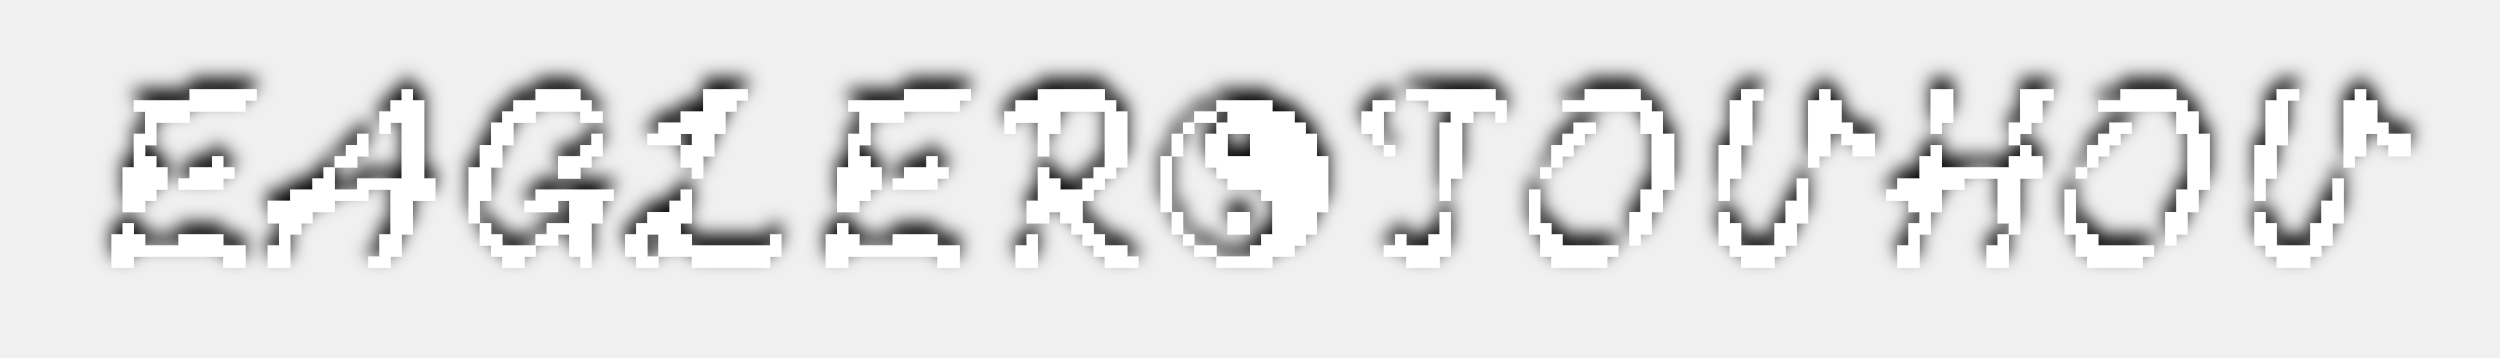
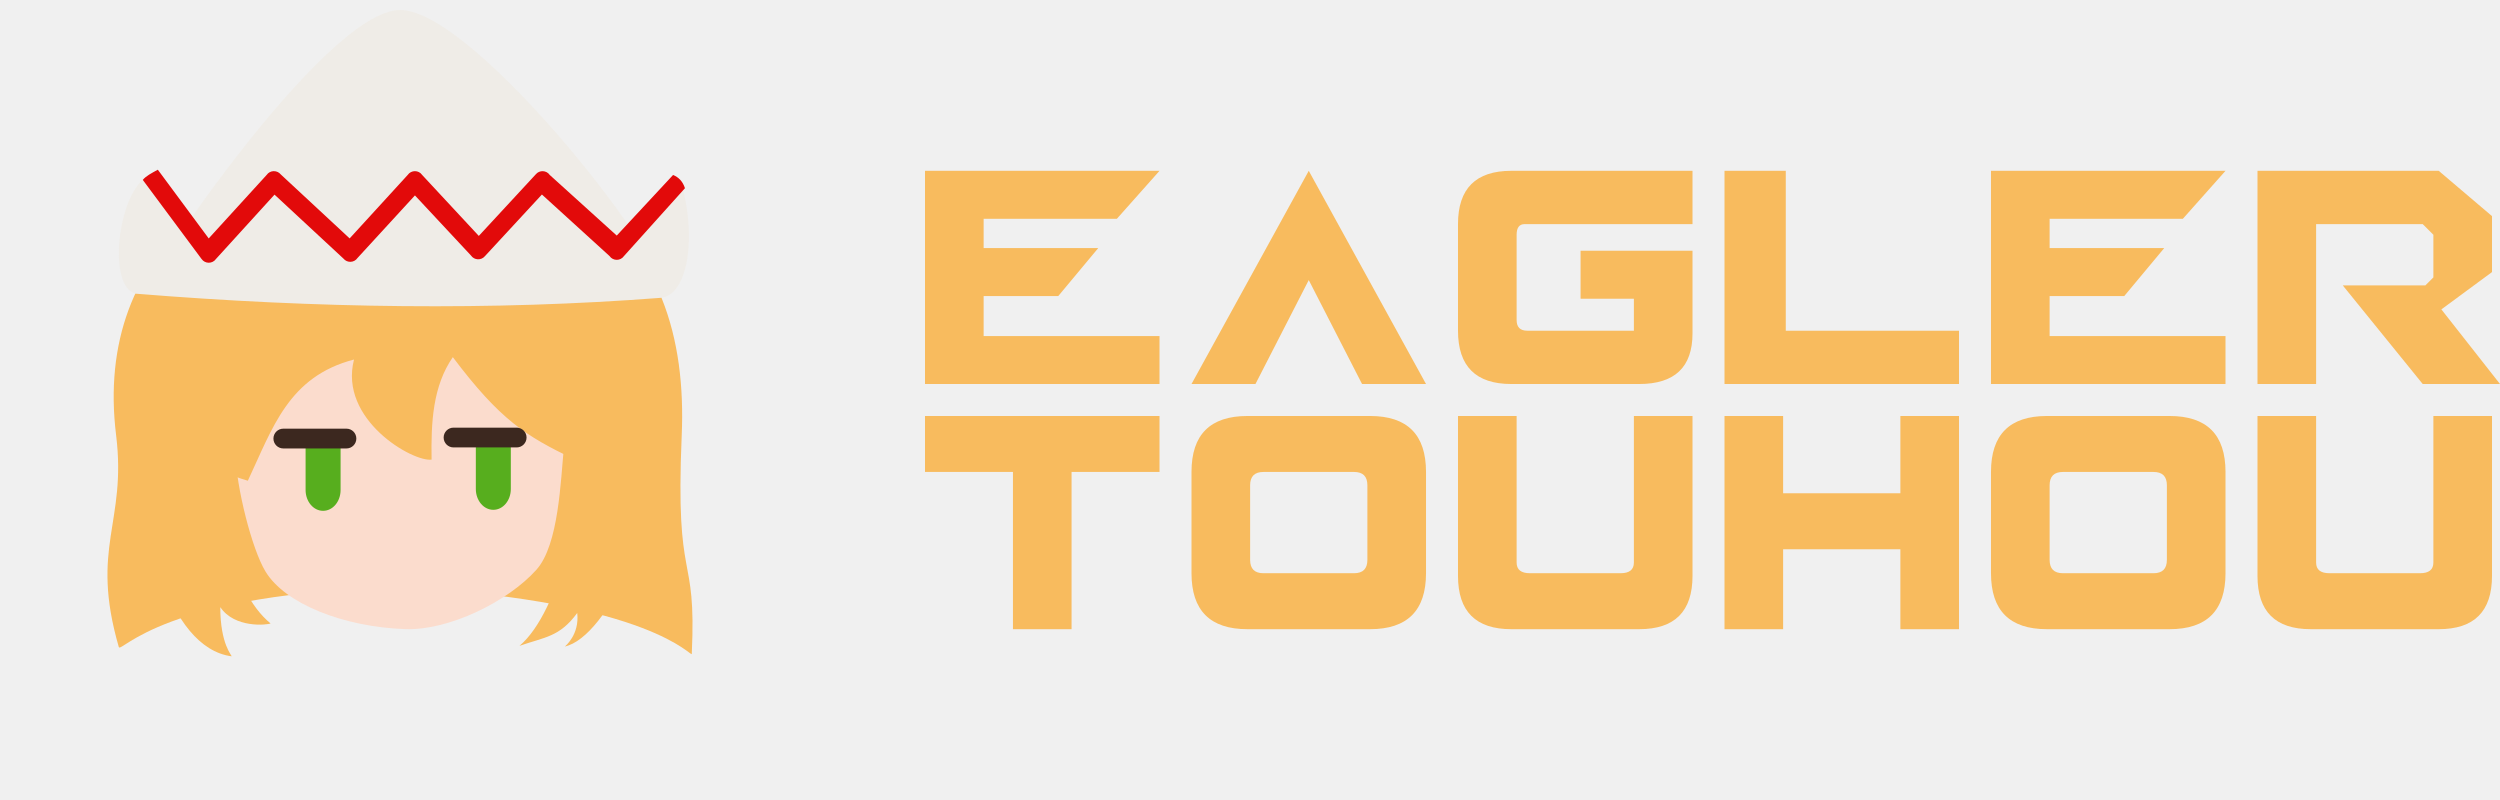
- <svg xmlns="http://www.w3.org/2000/svg" viewBox="0 0 224 32" role="img" aria-labelledby="title">
-   <defs>
-     <filter id="wordmark-shadow" x="-8%" y="-20%" width="116%" height="150%">
-       <feDropShadow dx="0" dy="1" stdDeviation="0.8" flood-color="#000" flood-opacity="1" />
-     </filter>
+ <svg xmlns="http://www.w3.org/2000/svg" xmlns:ns1="http://www.openswatchbook.org/uri/2009/osb" xmlns:xlink="http://www.w3.org/1999/xlink" viewBox="0 0 1000 320" width="1000" height="320" role="img" aria-label="EAGLER TOUHOU">
+   <style>.wordmark{fill:rgb(248 187 94)}@media(prefers-color-scheme:dark){.wordmark{fill:rgb(248 187 94)}}</style>
+   <defs id="defs851">
+     <linearGradient id="linearGradient6530">
+       <stop style="stop-color:#71178b;stop-opacity:1" offset="0" id="stop6526" />
+       <stop style="stop-color:#955a34;stop-opacity:1" offset="1" id="stop6528" />
+     </linearGradient>
+     <linearGradient ns1:paint="solid" id="linearGradient7231">
+       <stop id="stop7229" offset="0" style="stop-color:#b3b3b3;stop-opacity:1;" />
+     </linearGradient>
+     <linearGradient gradientUnits="userSpaceOnUse" y2="251.62" x2="235.608" y1="228.803" x1="235.74" id="linearGradient6362" xlink:href="#linearGradient6530" />
+     <linearGradient gradientUnits="userSpaceOnUse" y2="255.083" x2="235.264" y1="227.589" x1="235.264" id="linearGradient6364" xlink:href="#linearGradient6530" />
+     <linearGradient gradientUnits="userSpaceOnUse" y2="252.929" x2="234.942" y1="231.561" x1="234.942" id="linearGradient6366" xlink:href="#linearGradient6530" />
  </defs>
-   <g fill="#fff" filter="url(#wordmark-shadow)" transform="translate(8 24) scale(1 -1)">
-     <path d="M3 9H6V6H3ZM9 16H14V14H9ZM5 15H9V13H5ZM8 3H12V1H8ZM9 9H12V7H9ZM2 3H5V1H2ZM12 2H14V0H12ZM4 12H5V9H4ZM5 2H8V1H5ZM5 13H6V11H5ZM6 9H7V7H6ZM3 6H5V5H3ZM2 1H4V0H2ZM14 16H15V15H14ZM4 15H5V14H4ZM5 10H6V9H5ZM11 10H12V9H11ZM12 9H13V8H12ZM8 8H9V7H8ZM3 4H4V3H3Z" />
-     <path transform="translate(16)" d="M12 15H14V6H12ZM2 7H6V5H2ZM11 6H13V3H11ZM0 6H2V4H0ZM10 3H12V1H10ZM0 2H2V0H0ZM8 8H12V7H8ZM6 7H9V6H6ZM11 15H12V13H11ZM10 14H11V12H10ZM8 12H9V10H8ZM7 11H8V9H7ZM5 9H6V7H5ZM14 8H15V6H14ZM2 5H4V4H2ZM1 4H3V3H1ZM9 1H11V0H9ZM12 16H13V15H12ZM6 10H7V9H6ZM4 8H5V7H4ZM11 7H12V6H11ZM1 3H2V2H1Z" />
-     <path transform="translate(32)" d="M11 7H14V4H11ZM8 16H12V14H8ZM2 9H4V6H2ZM11 4H13V1H11ZM6 15H8V13H6ZM4 13H6V11H4ZM3 11H5V9H3ZM10 10H12V8H10ZM8 7H10V5H8ZM5 2H7V0H5ZM12 15H13V13H12ZM13 12H14V10H13ZM12 11H13V9H12ZM2 6H3V4H2ZM3 4H4V2H3ZM9 4H11V3H9ZM4 3H5V1H4ZM8 3H10V2H8ZM5 14H6V13H5ZM13 14H14V13H13ZM10 7H11V6H10ZM14 7H15V6H14ZM7 6H8V5H7ZM7 2H8V1H7ZM12 1H13V0H12Z" />
-     <path transform="translate(48)" d="M6 2H13V0H6ZM7 16H9V12H7ZM3 5H5V1H3ZM5 14H7V12H5ZM3 13H5V11H3ZM6 12H8V10H6ZM0 3H2V1H0ZM5 7H6V4H5ZM9 16H11V15H9ZM5 11H6V9H5ZM6 10H7V8H6ZM2 5H3V3H2ZM5 3H6V1H5ZM13 3H14V1H13ZM1 1H3V0H1ZM9 15H10V14H9ZM2 12H3V11H2ZM4 6H5V5H4ZM1 4H2V3H1Z" />
-     <path transform="translate(64)" d="M3 9H6V6H3ZM9 16H14V14H9ZM5 15H9V13H5ZM8 3H12V1H8ZM9 9H12V7H9ZM2 3H5V1H2ZM12 2H14V0H12ZM4 12H5V9H4ZM5 2H8V1H5ZM5 13H6V11H5ZM6 9H7V7H6ZM3 6H5V5H3ZM2 1H4V0H2ZM14 16H15V15H14ZM4 15H5V14H4ZM5 10H6V9H5ZM11 10H12V9H11ZM12 9H13V8H12ZM8 8H9V7H8ZM3 4H4V3H3Z" />
-     <path transform="translate(80)" d="M5 16H11V14H5ZM11 14H13V9H11ZM5 7H9V5H5ZM3 15H5V13H3ZM5 14H7V12H5ZM3 2H5V0H3ZM11 2H13V0H11ZM2 14H3V12H2ZM5 12H6V10H5ZM5 9H6V7H5ZM10 9H12V8H10ZM9 8H11V7H9ZM4 6H5V4H4ZM7 5H9V4H7ZM8 4H10V3H8ZM9 3H11V2H9ZM11 15H12V14H11ZM6 8H7V7H6ZM9 7H10V6H9ZM5 5H6V4H5ZM4 3H5V2H4ZM10 2H11V1H10ZM13 1H14V0H13Z" />
-     <path transform="translate(96)" d="M8 13H13V7H8ZM10 7H14V3H10ZM6 15H10V13H6ZM4 12H6V9H4ZM6 10H8V7H6ZM13 10H15V7H13ZM9 3H12V1H9ZM6 5H8V3H6ZM0 10H1V5H0ZM5 1H10V0H5ZM5 13H8V12H5ZM3 14H5V13H3ZM10 14H12V13H10ZM1 12H2V10H1ZM13 12H14V10H13ZM14 7H15V5H14ZM1 5H2V3H1ZM3 2H5V1H3ZM5 15H6V14H5ZM2 13H3V12H2ZM5 9H6V8H5ZM9 7H10V6H9ZM2 3H3V2H2ZM12 3H13V2H12ZM8 2H9V1H8Z" />
-     <path transform="translate(112)" d="M8 16H14V14H8ZM9 13H11V8H9ZM6 2H9V0H6ZM2 14H4V12H2ZM9 5H10V1H9ZM6 16H8V15H6ZM3 15H5V14H3ZM14 15H15V13H14ZM10 14H12V13H10ZM9 8H10V6H9ZM5 3H6V1H5ZM3 12H4V11H3ZM4 11H5V10H4ZM8 3H9V2H8ZM4 2H5V1H4Z" />
-     <path transform="translate(128)" d="M6 16H11V14H6ZM12 12H14V7H12ZM3 2H8V0H3ZM11 14H13V12H11ZM11 7H13V5H11ZM10 5H12V3H10ZM1 7H2V3H1ZM2 4H3V1H2ZM4 15H6V14H4ZM5 13H7V12H5ZM4 12H6V11H4ZM3 11H5V10H3ZM11 15H12V14H11ZM3 10H4V9H3ZM2 9H3V8H2ZM3 3H4V2H3ZM10 3H11V2H10ZM8 2H9V1H8Z" />
-     <path transform="translate(144)" d="M10 15H13V12H10ZM3 15H5V11H3ZM2 11H4V8H2ZM4 2H7V0H4ZM10 12H12V10H10ZM14 12H16V10H14ZM8 6H10V4H8ZM2 4H4V2H2ZM7 4H9V2H7ZM4 16H6V15H4ZM13 13H14V11H13ZM2 8H3V6H2ZM9 8H10V6H9ZM11 16H12V15H11ZM10 10H11V9H10ZM2 5H3V4H2ZM3 2H4V1H3ZM7 2H8V1H7Z" />
-     <path transform="translate(160)" d="M3 8H6V5H3ZM11 9H13V4H11ZM5 16H7V13H5ZM13 16H15V13H13ZM4 10H6V8H4ZM13 10H15V8H13ZM6 9H8V7H6ZM2 2H4V0H2ZM10 2H12V0H10ZM8 9H11V8H8ZM12 13H14V12H12ZM2 8H3V6H2ZM4 5H5V3H4ZM3 4H4V2H3ZM15 16H16V15H15ZM5 13H6V12H5ZM12 12H13V11H12ZM5 11H6V10H5ZM13 11H14V10H13ZM12 10H13V9H12ZM1 7H2V6H1ZM12 4H13V3H12ZM11 3H12V2H11Z" />
-     <path transform="translate(176)" d="M6 16H11V14H6ZM12 12H14V7H12ZM3 2H8V0H3ZM11 14H13V12H11ZM11 7H13V5H11ZM10 5H12V3H10ZM1 7H2V3H1ZM2 4H3V1H2ZM4 15H6V14H4ZM5 13H7V12H5ZM4 12H6V11H4ZM3 11H5V10H3ZM11 15H12V14H11ZM3 10H4V9H3ZM2 9H3V8H2ZM3 3H4V2H3ZM10 3H11V2H10ZM8 2H9V1H8Z" />
-     <path transform="translate(192)" d="M10 15H13V12H10ZM3 15H5V11H3ZM2 11H4V8H2ZM4 2H7V0H4ZM10 12H12V10H10ZM14 12H16V10H14ZM8 6H10V4H8ZM2 4H4V2H2ZM7 4H9V2H7ZM4 16H6V15H4ZM13 13H14V11H13ZM2 8H3V6H2ZM9 8H10V6H9ZM11 16H12V15H11ZM10 10H11V9H10ZM2 5H3V4H2ZM3 2H4V1H3ZM7 2H8V1H7Z" />
+   <g transform="translate(160 251.6751) scale(2.131681) translate(-80.00004 9.37912)">
+     <g transform="translate(0,-155) scale(3.778598,3.778598) translate(-126.6406,-103.5906)">
+       <path id="path5731" style="fill:#f8bb5e;fill-opacity:1;stroke-width:1;paint-order:normal" d="m 133.847,143.011 c -1.44,-4.99 0.407,-6.135 -0.133,-10.521 -0.565,-4.585 0.882,-8.329 3.973,-10.938 5.03,-4.25 13.057,-4.72 18.744,-1.095 4.308,2.745 5.579,7.226 5.372,12.034 -0.33,7.704 0.747,5.574 0.499,10.865 -0.01,0.214 -1.944,-2.595 -14.165,-3.296 -12.102,0.192 -14.188,3.307 -14.291,2.952 z" />
+       <path data-face="" id="path5733" style="fill:#fbdccd;fill-opacity:1;stroke-width:1;paint-order:normal" d="m 155.958,133.038 c -0.171,1.723 -0.259,4.895 -1.369,6.137 -1.402,1.57 -4.338,3.03 -6.519,2.951 -3.063,-0.111 -5.966,-1.25 -6.942,-2.869 -0.674,-1.119 -1.436,-4.133 -1.498,-5.885 -0.066,-1.867 0.414,-3.805 0.885,-5.053 0.912,-2.416 4.234,-4.931 7.892,-4.873 3.657,0.056 5.732,1.932 6.632,3.946 0.959,1.664 1.038,4.003 0.924,5.642 z" />
+       <path id="path5749" d="m 147.816,120.114 c -6.862,0.004 -12.505,5.411 -12.8,12.267 6e-5,4.9e-4 -6e-5,9.2e-4 0,0.002 -0.281,4.616 1.252,10.669 4.432,11.093 0.031,-0.041 -0.561,-0.582 -0.56,-2.444 0.705,1.062 2.34,0.889 2.496,0.811 -2.009,-1.647 -2.687,-5.827 -2.689,-8.909 -2.4e-4,-5.037 4.083,-9.12 9.12,-9.12 5.037,2e-5 9.12,4.083 9.12,9.12 -0.004,2.679 -1.143,8.293 -3.189,10.023 1.263,-0.442 1.988,-0.434 2.868,-1.633 0.122,1.092 -0.618,1.666 -0.618,1.666 2.145,-0.471 4.794,-6.486 4.639,-10.056 6e-5,-7.08 -5.74,-12.82 -12.82,-12.82 z" style="fill:#f8bb5e;fill-opacity:1;stroke:none;stroke-width:1.323;stroke-linecap:round;stroke-linejoin:miter;stroke-miterlimit:4;stroke-dasharray:none;stroke-opacity:1;paint-order:stroke fill markers" />
+       <path d="m 140.258,134.757 c -6.739,-1.956 -3.874,-8.608 0.845,-12.949 3.646,-3.694 9.466,-4.106 13.587,-0.952 4.647,3.556 6.821,8.192 1.732,12.816 -2.354,-1.136 -3.632,-1.926 -5.986,-5.053 -0.997,1.443 -1.086,3.242 -1.055,5.089 -0.927,0.127 -4.621,-1.982 -3.852,-4.971 -3.262,0.849 -4.043,3.406 -5.272,6.019 z" style="fill:#f8bb5e;fill-opacity:1;stroke-width:1;paint-order:normal" id="path5751" />
+       <g transform="translate(127.5131,146.1419)" id="g5745">
+         <path id="path5737" d="m 15.611,-13.227 0,2.301 c 0,0.573 0.388,1.035 0.869,1.035 0.482,0 0.869,-0.461 0.869,-1.035 l 0,-2.301 z" style="fill:#57ae1e;fill-opacity:1;stroke-width:1;paint-order:normal" />
+         <rect ry="0.491" y="-13.971" x="14.014" height="0.983" width="4.117" id="rect5739" style="opacity:1;fill:#3c281f;fill-opacity:1;fill-rule:nonzero;stroke:none;stroke-width:1.588;stroke-linecap:round;stroke-linejoin:bevel;stroke-miterlimit:4;stroke-dasharray:none;stroke-opacity:1;paint-order:normal" />
+         <path style="fill:#57ae1e;fill-opacity:1;stroke-width:1;paint-order:normal" d="m 24.065,-13.277 0,2.301 c 0,0.573 0.388,1.035 0.869,1.035 0.482,0 0.869,-0.461 0.869,-1.035 l 0,-2.301 z" id="path5741" />
+         <rect style="opacity:1;fill:#3c281f;fill-opacity:1;fill-rule:nonzero;stroke:none;stroke-width:1.588;stroke-linecap:round;stroke-linejoin:bevel;stroke-miterlimit:4;stroke-dasharray:none;stroke-opacity:1;paint-order:normal" id="rect5743" width="4.117" height="0.983" x="22.467" y="-14.022" ry="0.491" />
+       </g>
+       <path style="fill:#efece7;fill-opacity:1;fill-rule:evenodd;stroke:none;stroke-width:0.265px;stroke-linecap:butt;stroke-linejoin:miter;stroke-opacity:1" d="m 135.165,125.374 c -0.437,0.036 8.858,-13.994 12.653,-13.994 3.799,0 13.939,13.248 12.781,13.755 -6.183,-1.732 -20.5,-3.708 -25.434,0.239 z" id="path5755" />
+       <path style="fill:#efece7;fill-opacity:1;fill-rule:evenodd;stroke:none;stroke-width:0.265px;stroke-linecap:butt;stroke-linejoin:miter;stroke-opacity:1" d="m 161.733,119.817 c 0.829,2.663 0.433,5.737 -0.984,5.858 -8.331,0.641 -17.077,0.523 -26.069,-0.208 -1.343,-0.341 -0.928,-4.53 0.358,-5.65 l 3.277,3.677 3.235,-3.677 3.792,3.632 3.211,-3.103 3.143,2.978 3.195,-3.507 3.686,3.533 z" id="path5835" />
+       <path style="fill:none;fill-rule:evenodd;stroke:#000000;stroke-width:0.265px;stroke-linecap:butt;stroke-linejoin:miter;stroke-opacity:1" d="m 160.767,118.779 0,0" id="path5833" />
+       <path style="color:#000000;font-style:normal;font-variant:normal;font-weight:normal;font-stretch:normal;font-size:medium;line-height:normal;font-family:sans-serif;text-indent:0;text-align:start;text-decoration:none;text-decoration-line:none;text-decoration-style:solid;text-decoration-color:#000000;letter-spacing:normal;word-spacing:normal;text-transform:none;direction:ltr;writing-mode:lr-tb;baseline-shift:baseline;text-anchor:start;white-space:normal;clip-rule:nonzero;display:inline;overflow:visible;visibility:visible;opacity:1;isolation:auto;mix-blend-mode:normal;color-interpolation:sRGB;color-interpolation-filters:linearRGB;solid-color:#000000;solid-opacity:1;fill:#e20a0a;fill-opacity:1;fill-rule:evenodd;stroke:none;stroke-width:0.794;stroke-linecap:butt;stroke-linejoin:round;stroke-miterlimit:4;stroke-dasharray:none;stroke-dashoffset:0;stroke-opacity:1;color-rendering:auto;image-rendering:auto;shape-rendering:auto;text-rendering:auto;enable-background:accumulate" d="m 141.546,119.382 c -0.142,0.001 -0.275,0.071 -0.356,0.189 l -2.877,3.153 -2.527,-3.413 c -0.324,0.177 -0.579,0.307 -0.747,0.506 l 2.918,3.926 c 0.174,0.252 0.546,0.25 0.719,-0.002 l 2.905,-3.192 3.422,3.175 c 0.184,0.227 0.535,0.213 0.699,-0.028 l 2.852,-3.108 2.783,2.984 c 0.165,0.239 0.514,0.253 0.697,0.028 l 2.826,-3.057 3.357,3.055 c 0.173,0.252 0.545,0.252 0.719,0 l 3.028,-3.369 c -0.114,-0.345 -0.321,-0.548 -0.59,-0.657 l -2.798,3.01 -3.327,-3.01 c -0.165,-0.239 -0.514,-0.253 -0.697,-0.028 l -2.826,3.055 -2.813,-3.027 c -0.173,-0.252 -0.545,-0.252 -0.719,0 l -2.882,3.151 -3.422,-3.179 c -0.084,-0.103 -0.21,-0.162 -0.343,-0.161 z" id="path5844" />
+     </g>
  </g>
+   <svg class="wordmark" x="370" y="68.325" width="630" height="183.35" viewBox="0 0 591 172">
+     <g transform="translate(0 0)">
+       <path fill-rule="evenodd" transform="translate(0 0)" d="M0 0H88L72 18H22V29H65L50 47H22V62H88V80H0Z" />
+       <path fill-rule="evenodd" transform="translate(100 0)" d="M0 80L44 0L88 80H64L44 41L24 80Z" />
+       <path fill-rule="evenodd" transform="translate(200 0)" d="M20 0H88V20H25Q22 20 22 24V56Q22 60 26 60H66V48H46V30H88V61Q88 80 68 80H20Q0 80 0 60V20Q0 0 20 0Z" />
+       <path fill-rule="evenodd" transform="translate(300 0)" d="M0 0H23V60H88V80H0Z" />
+       <path fill-rule="evenodd" transform="translate(400 0)" d="M0 0H88L72 18H22V29H65L50 47H22V62H88V80H0Z" />
+       <path fill-rule="evenodd" transform="translate(500 0)" d="M0 0H68L88 17V38L69 52L91 80H62L32 43H63L66 40V24L62 20H22V80H0Z" />
+     </g>
+     <g transform="translate(0 92)">
+       <path fill-rule="evenodd" transform="translate(0 0)" d="M0 0H88V21H55V80H33V21H0Z" />
+       <path fill-rule="evenodd" transform="translate(100 0)" d="M21 0H67Q88 0 88 21V59Q88 80 67 80H21Q0 80 0 59V21Q0 0 21 0ZM27 21Q22 21 22 26V54Q22 59 27 59H61Q66 59 66 54V26Q66 21 61 21Z" />
+       <path fill-rule="evenodd" transform="translate(200 0)" d="M0 0H22V55Q22 59 27 59H61Q66 59 66 55V0H88V60Q88 80 68 80H20Q0 80 0 60Z" />
+       <path fill-rule="evenodd" transform="translate(300 0)" d="M0 0H22V29H66V0H88V80H66V50H22V80H0Z" />
+       <path fill-rule="evenodd" transform="translate(400 0)" d="M21 0H67Q88 0 88 21V59Q88 80 67 80H21Q0 80 0 59V21Q0 0 21 0ZM27 21Q22 21 22 26V54Q22 59 27 59H61Q66 59 66 54V26Q66 21 61 21Z" />
+       <path fill-rule="evenodd" transform="translate(500 0)" d="M0 0H22V55Q22 59 27 59H61Q66 59 66 55V0H88V60Q88 80 68 80H20Q0 80 0 60Z" />
+     </g>
+   </svg>
</svg>
